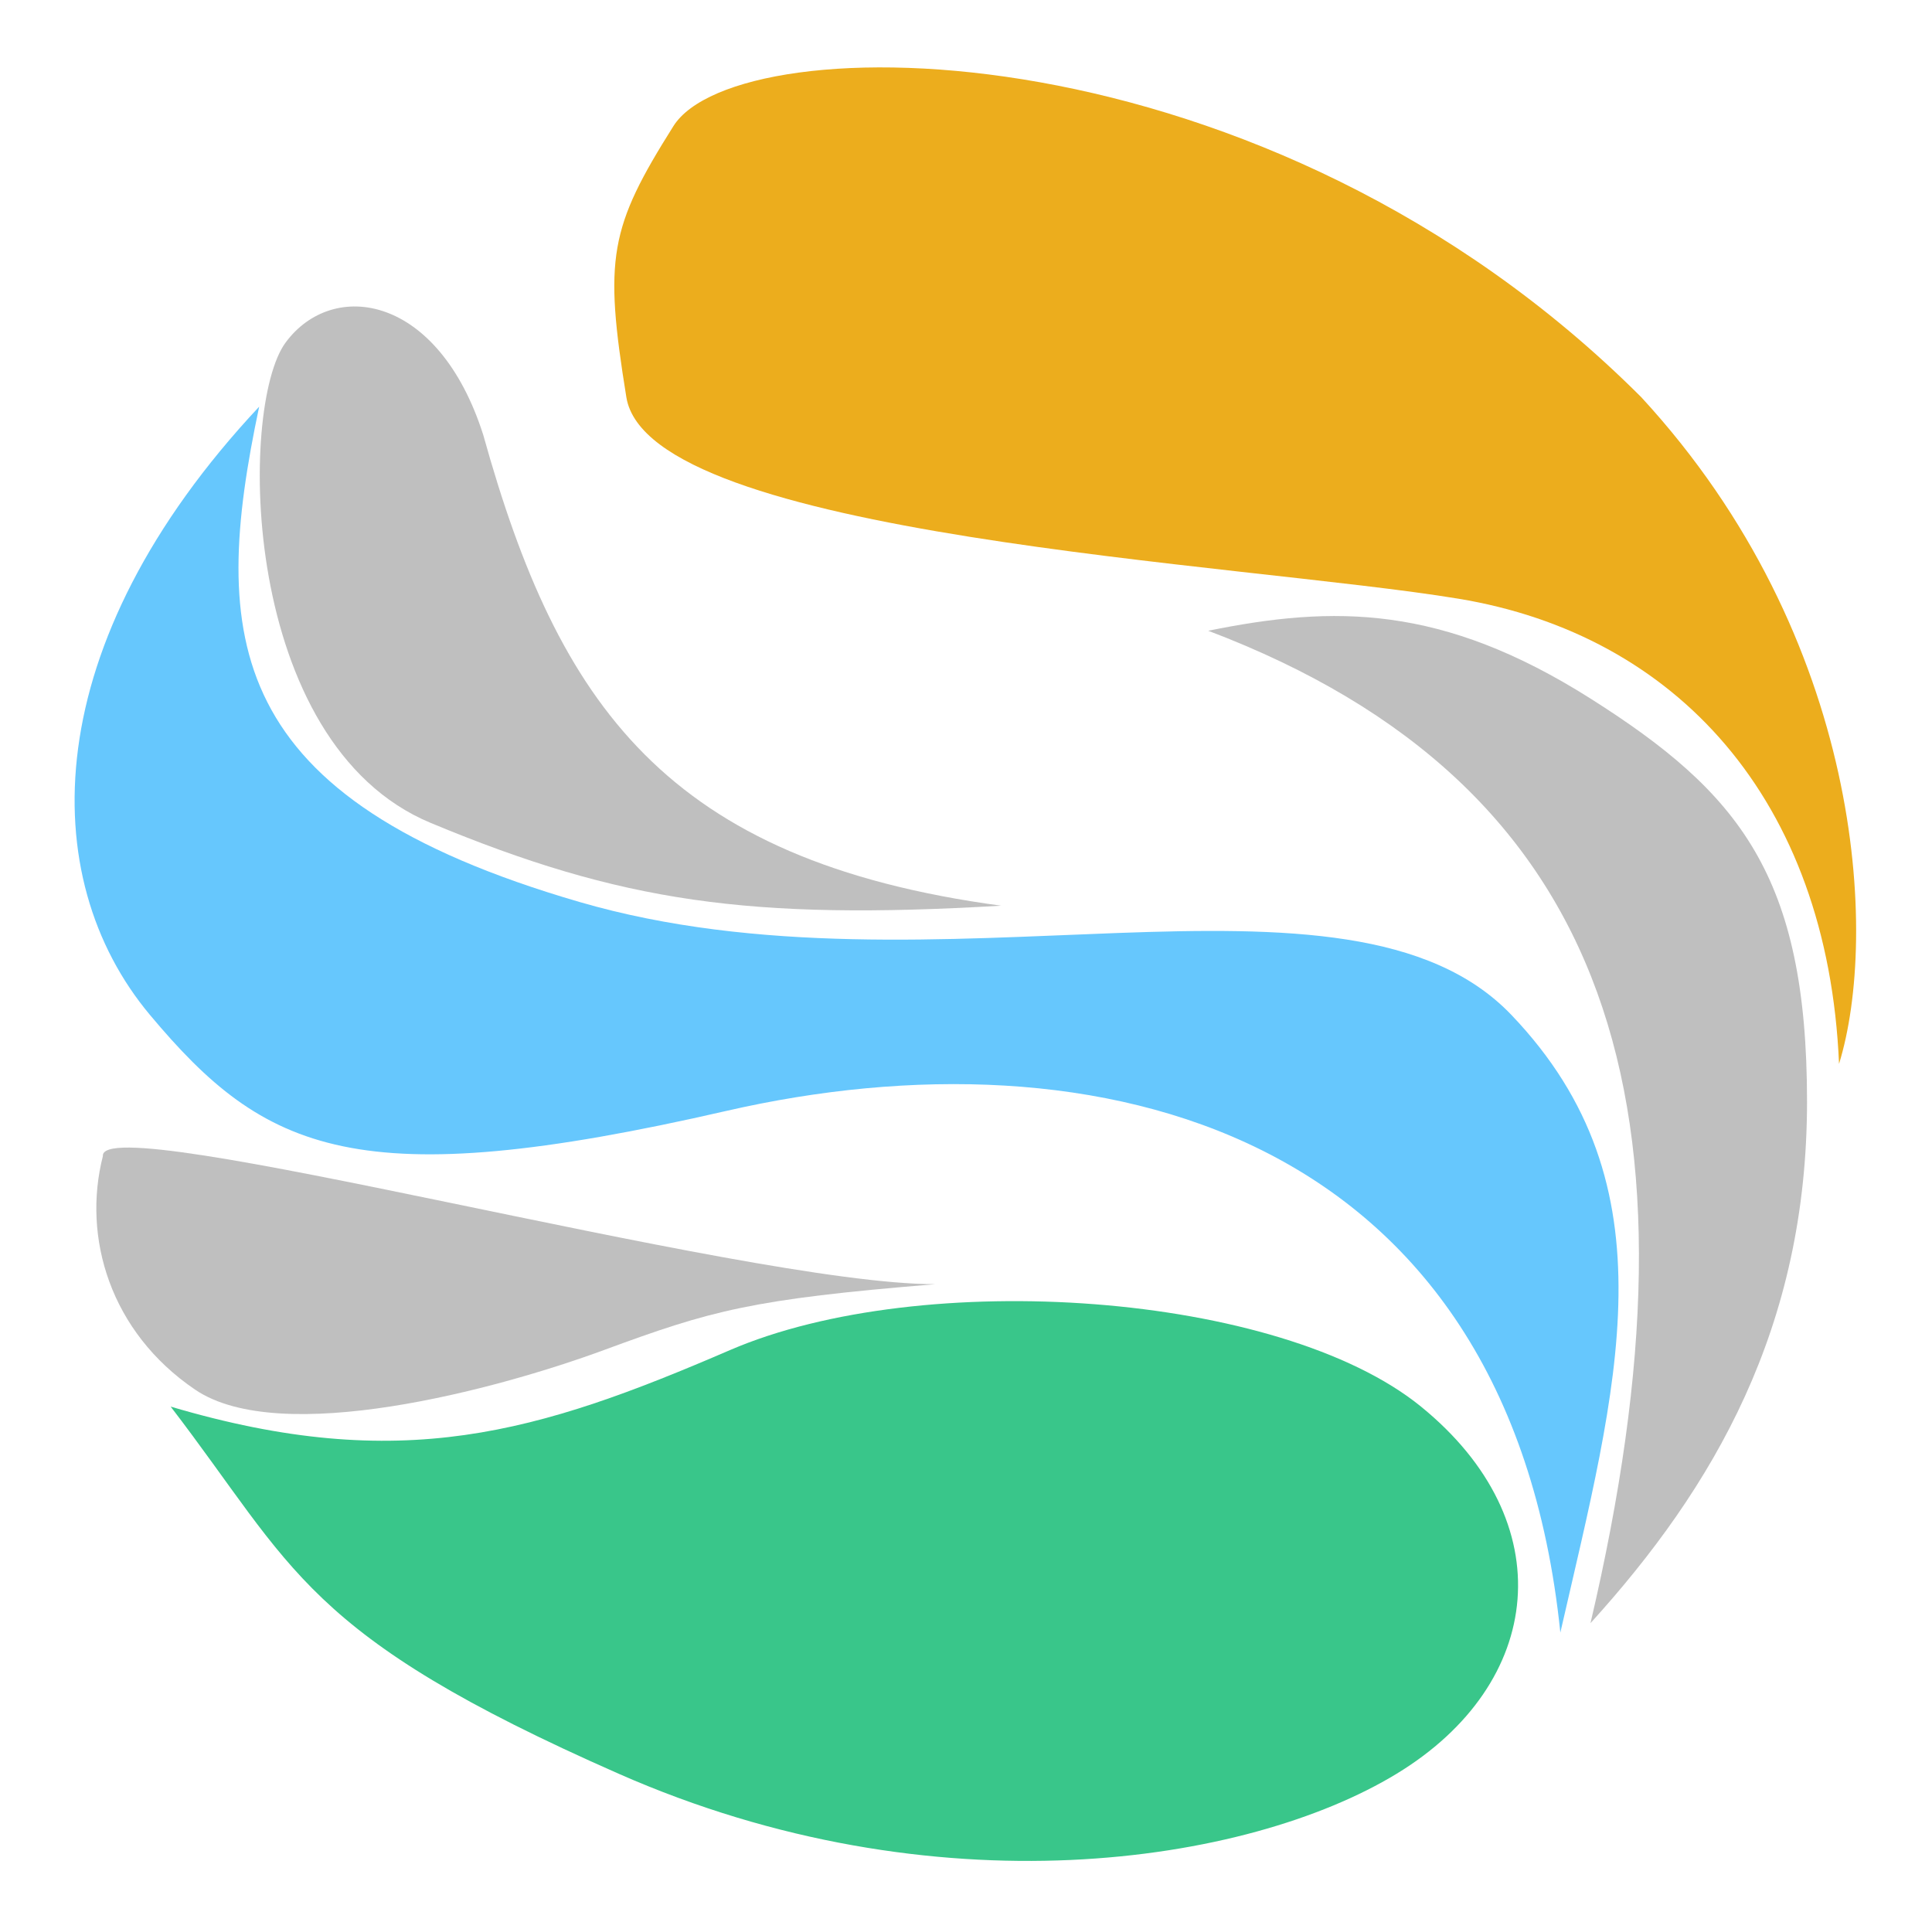
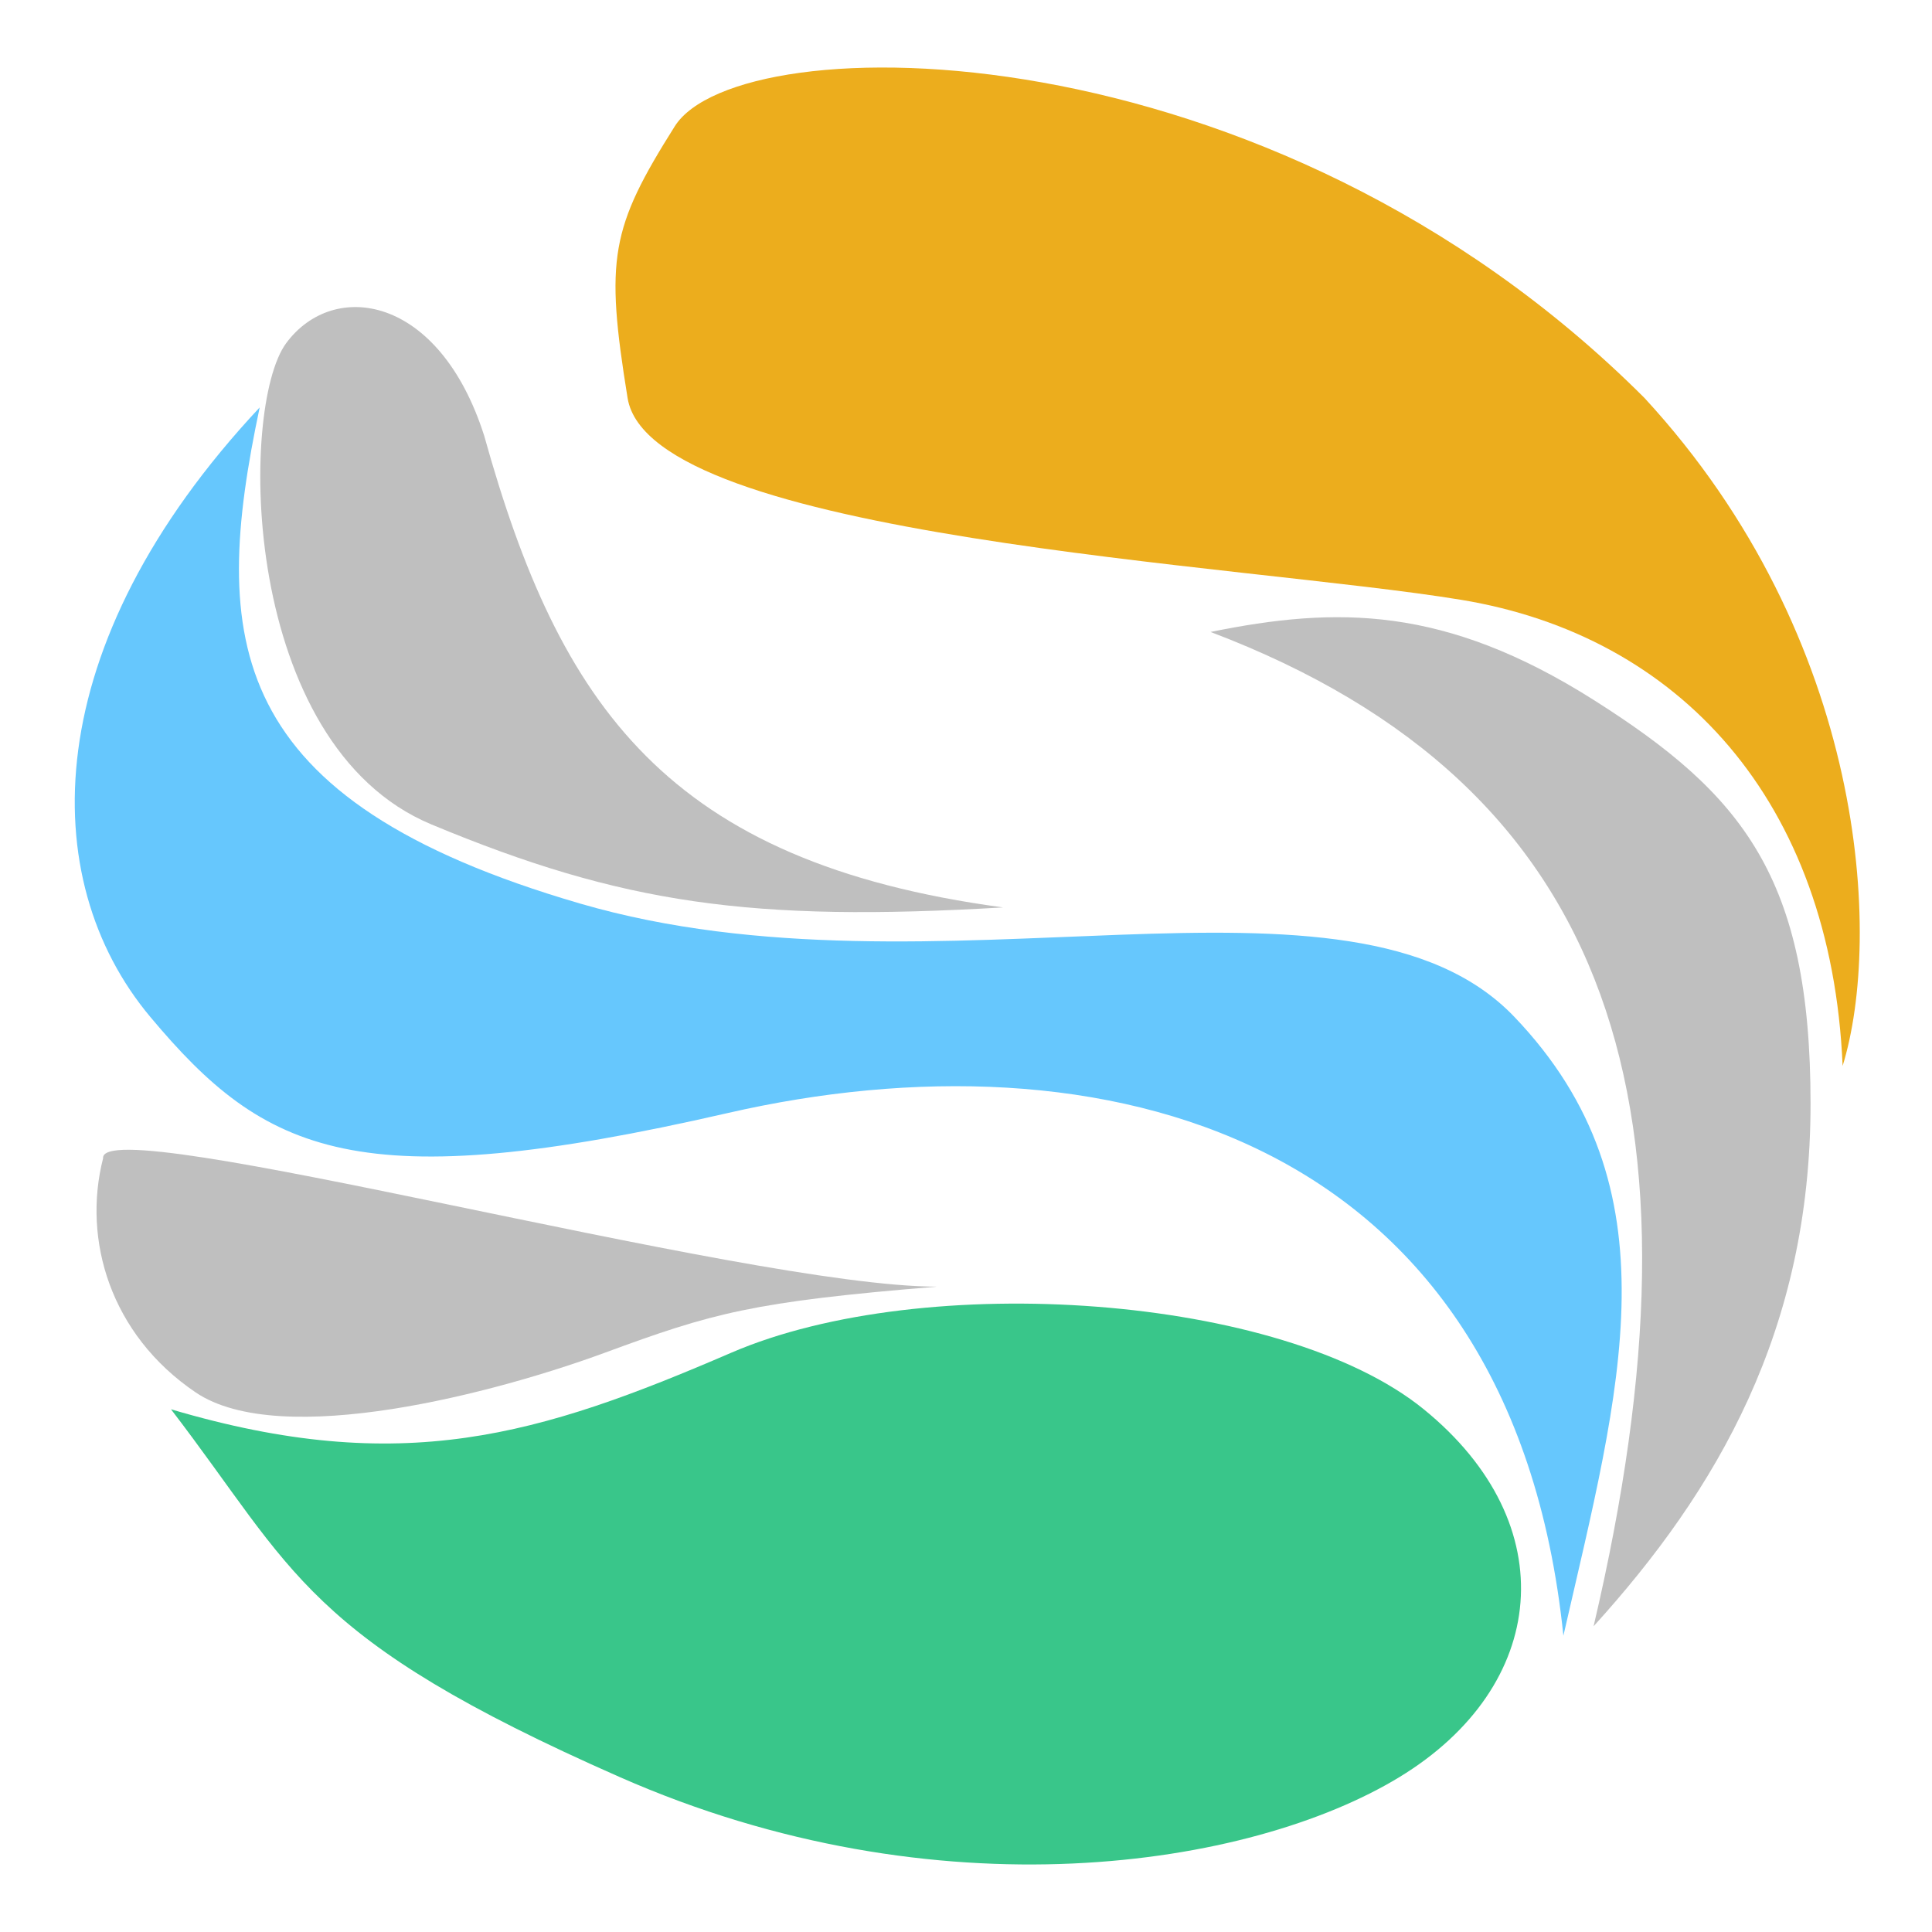
- <svg xmlns="http://www.w3.org/2000/svg" width="513" height="512" viewBox="0 0 513 512" fill="none">
+ <svg xmlns="http://www.w3.org/2000/svg" width="512" height="512" viewBox="0 0 512 512" fill="none">
  <g style="color: #ECAD1D">
    <path class="icon-accent" d="M166.317 105.476C160.317 68.476 161.816 60.476 178.817 33.476C195.817 6.476 335.816 5.476 435.816 105.476C494.817 169.476 498.817 248.476 488.316 282.476C485.317 211.976 444.817 168.476 387.317 158.976C329.817 149.476 172.316 142.476 166.317 105.476Z" fill="currentColor" />
  </g>
  <g style="color: #66C7FD">
    <path class="icon-accent-2" d="M401.316 269.476C444.816 314.976 429.316 367.976 414.316 433.476C400.48 299.23 290.816 272.476 192.816 294.976C94.817 317.476 70.375 305.976 39.816 269.476C9.258 232.976 9.847 170.971 68.817 107.976C55.816 169.476 59.316 211.976 153.816 239.476C248.316 266.976 357.816 223.976 401.316 269.476Z" fill="currentColor" />
  </g>
  <g style="color: #39C68A">
    <path class="icon-accent-3" d="M193.817 358.476C142.817 380.473 106.498 391.598 45.316 373.476C78.317 416.476 80.317 433.976 164.317 470.976C248.317 507.976 331.317 494.976 370.817 470.976C410.317 446.976 414.817 403.976 377.317 373.476C339.817 342.976 244.817 336.48 193.817 358.476Z" fill="currentColor" />
  </g>
  <g fill="currentColor">
    <path d="M479.817 292.476C479.817 352.476 455.079 394.894 422.317 430.976C454.33 294.619 428.817 208.476 320.817 167.476C354.176 160.688 382.817 160.476 422.317 185.476C461.817 210.476 479.817 232.476 479.817 292.476Z" fill-opacity="0.25" />
    <path d="M114.316 218.476C165.012 239.601 199.182 244.387 265.816 240.476C176.816 228.476 148.266 187.07 128.316 115.476C116.377 78.028 88.317 73.976 75.817 90.976C63.316 107.976 63.621 197.351 114.316 218.476Z" fill-opacity="0.25" />
    <path d="M27.317 306.976C26.073 293.959 197.316 340.976 248.316 340.976C199.317 344.976 188.816 347.976 160.316 358.476C131.817 368.976 74.432 384.32 51.816 368.976C29.201 353.632 21.817 328.476 27.317 306.976Z" fill-opacity="0.25" />
  </g>
</svg>
